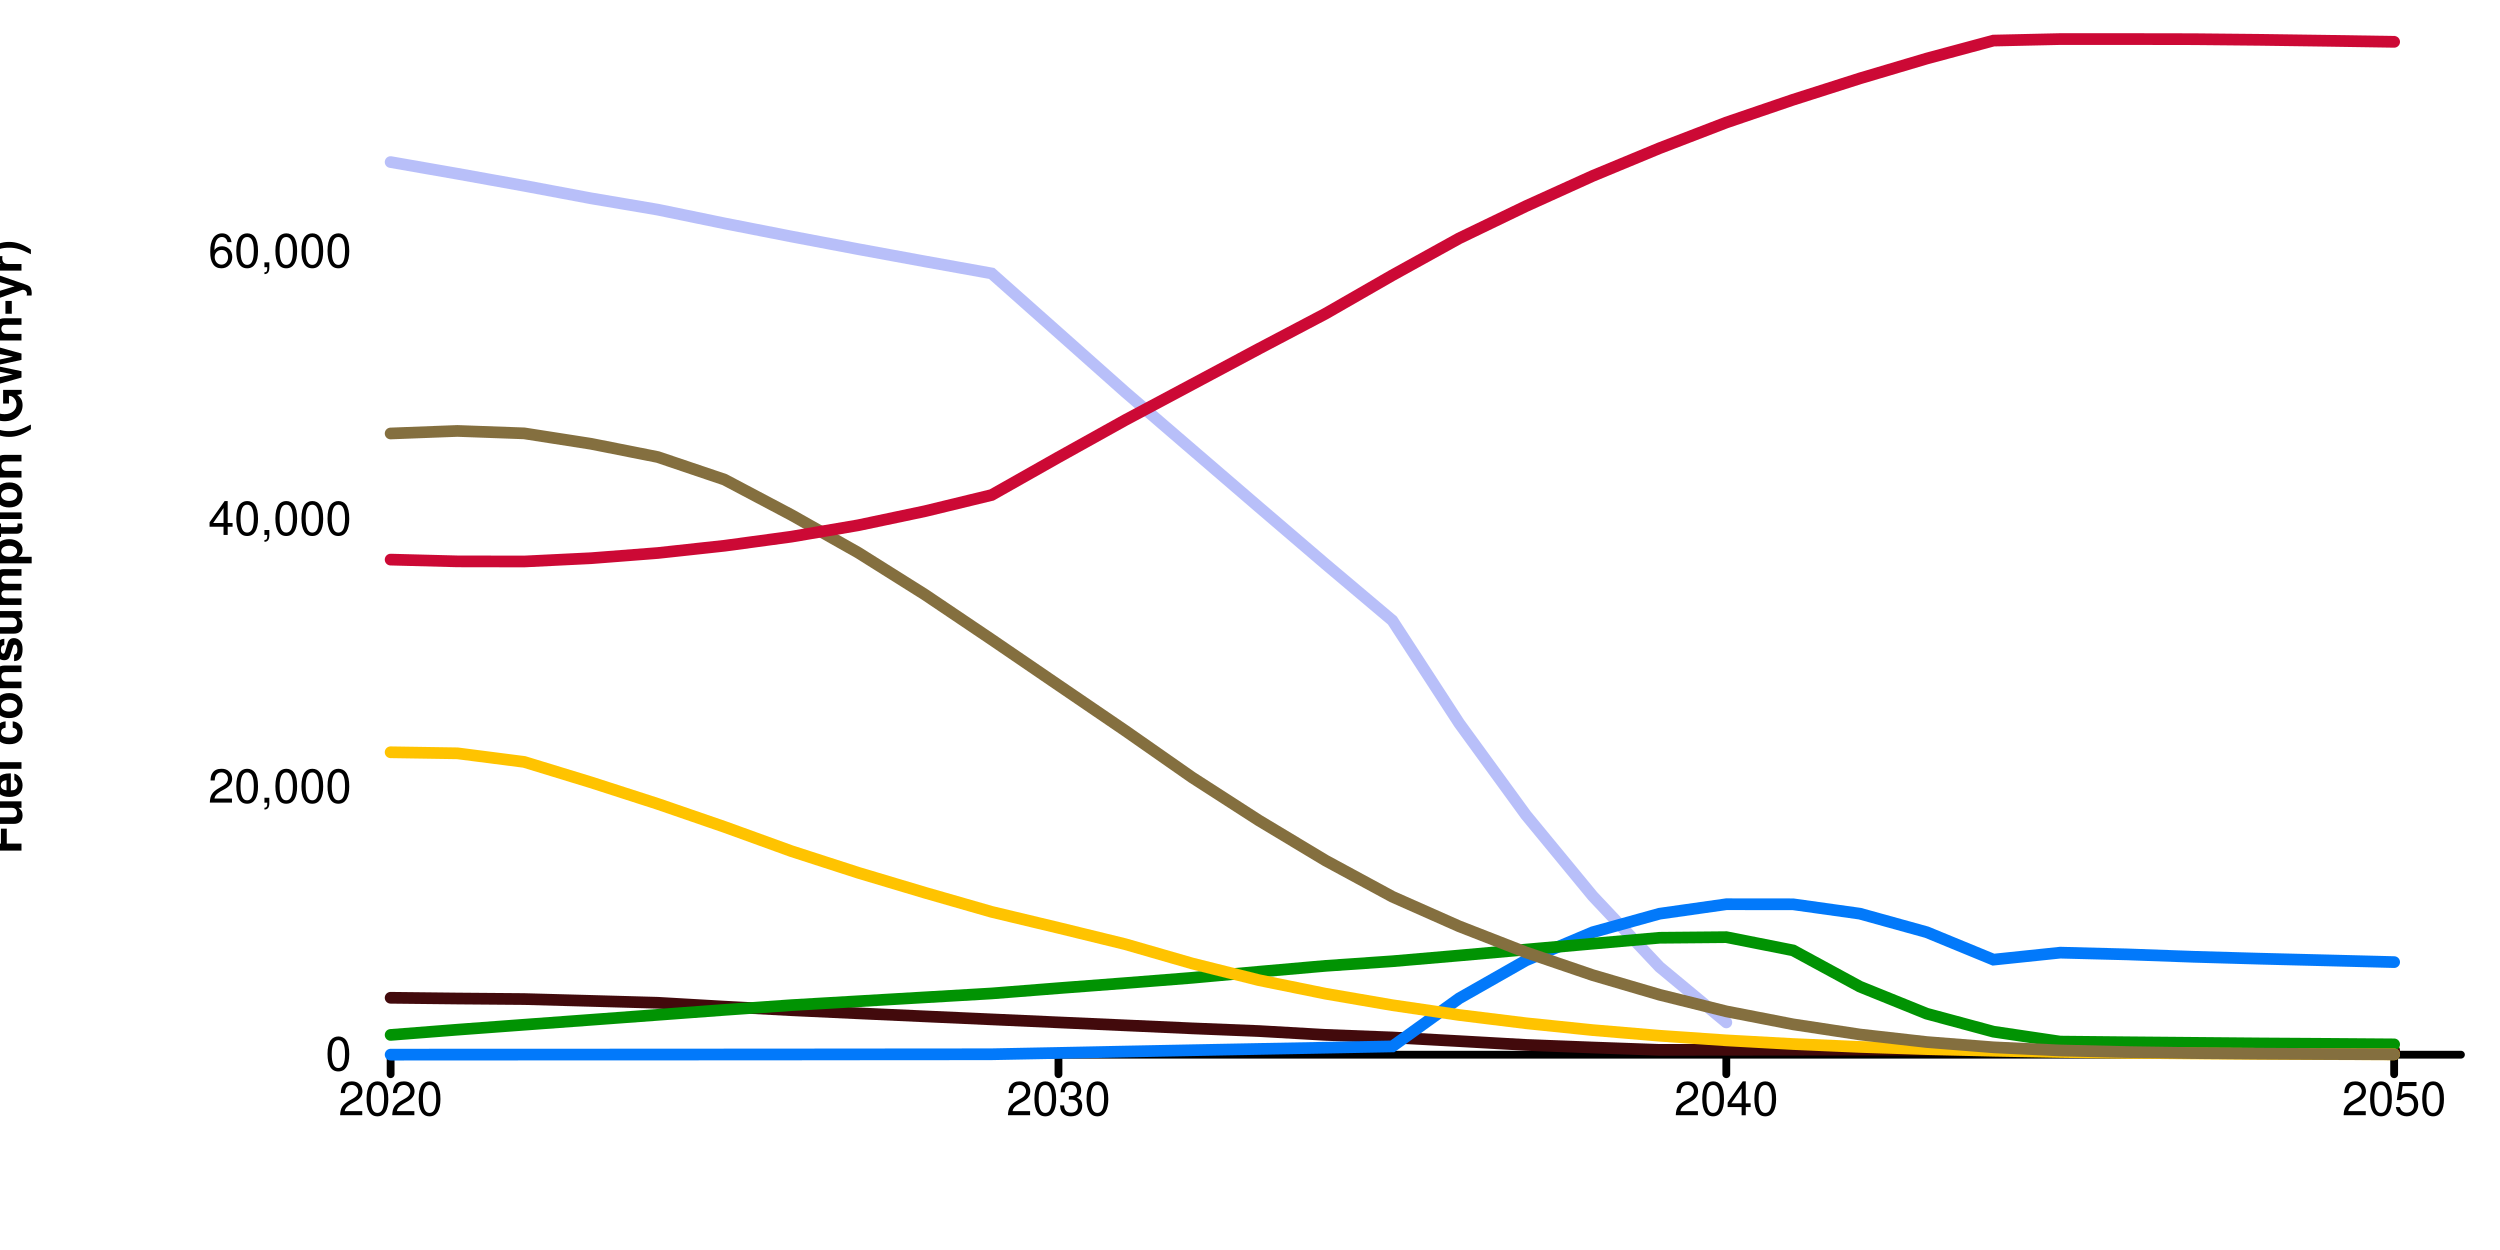
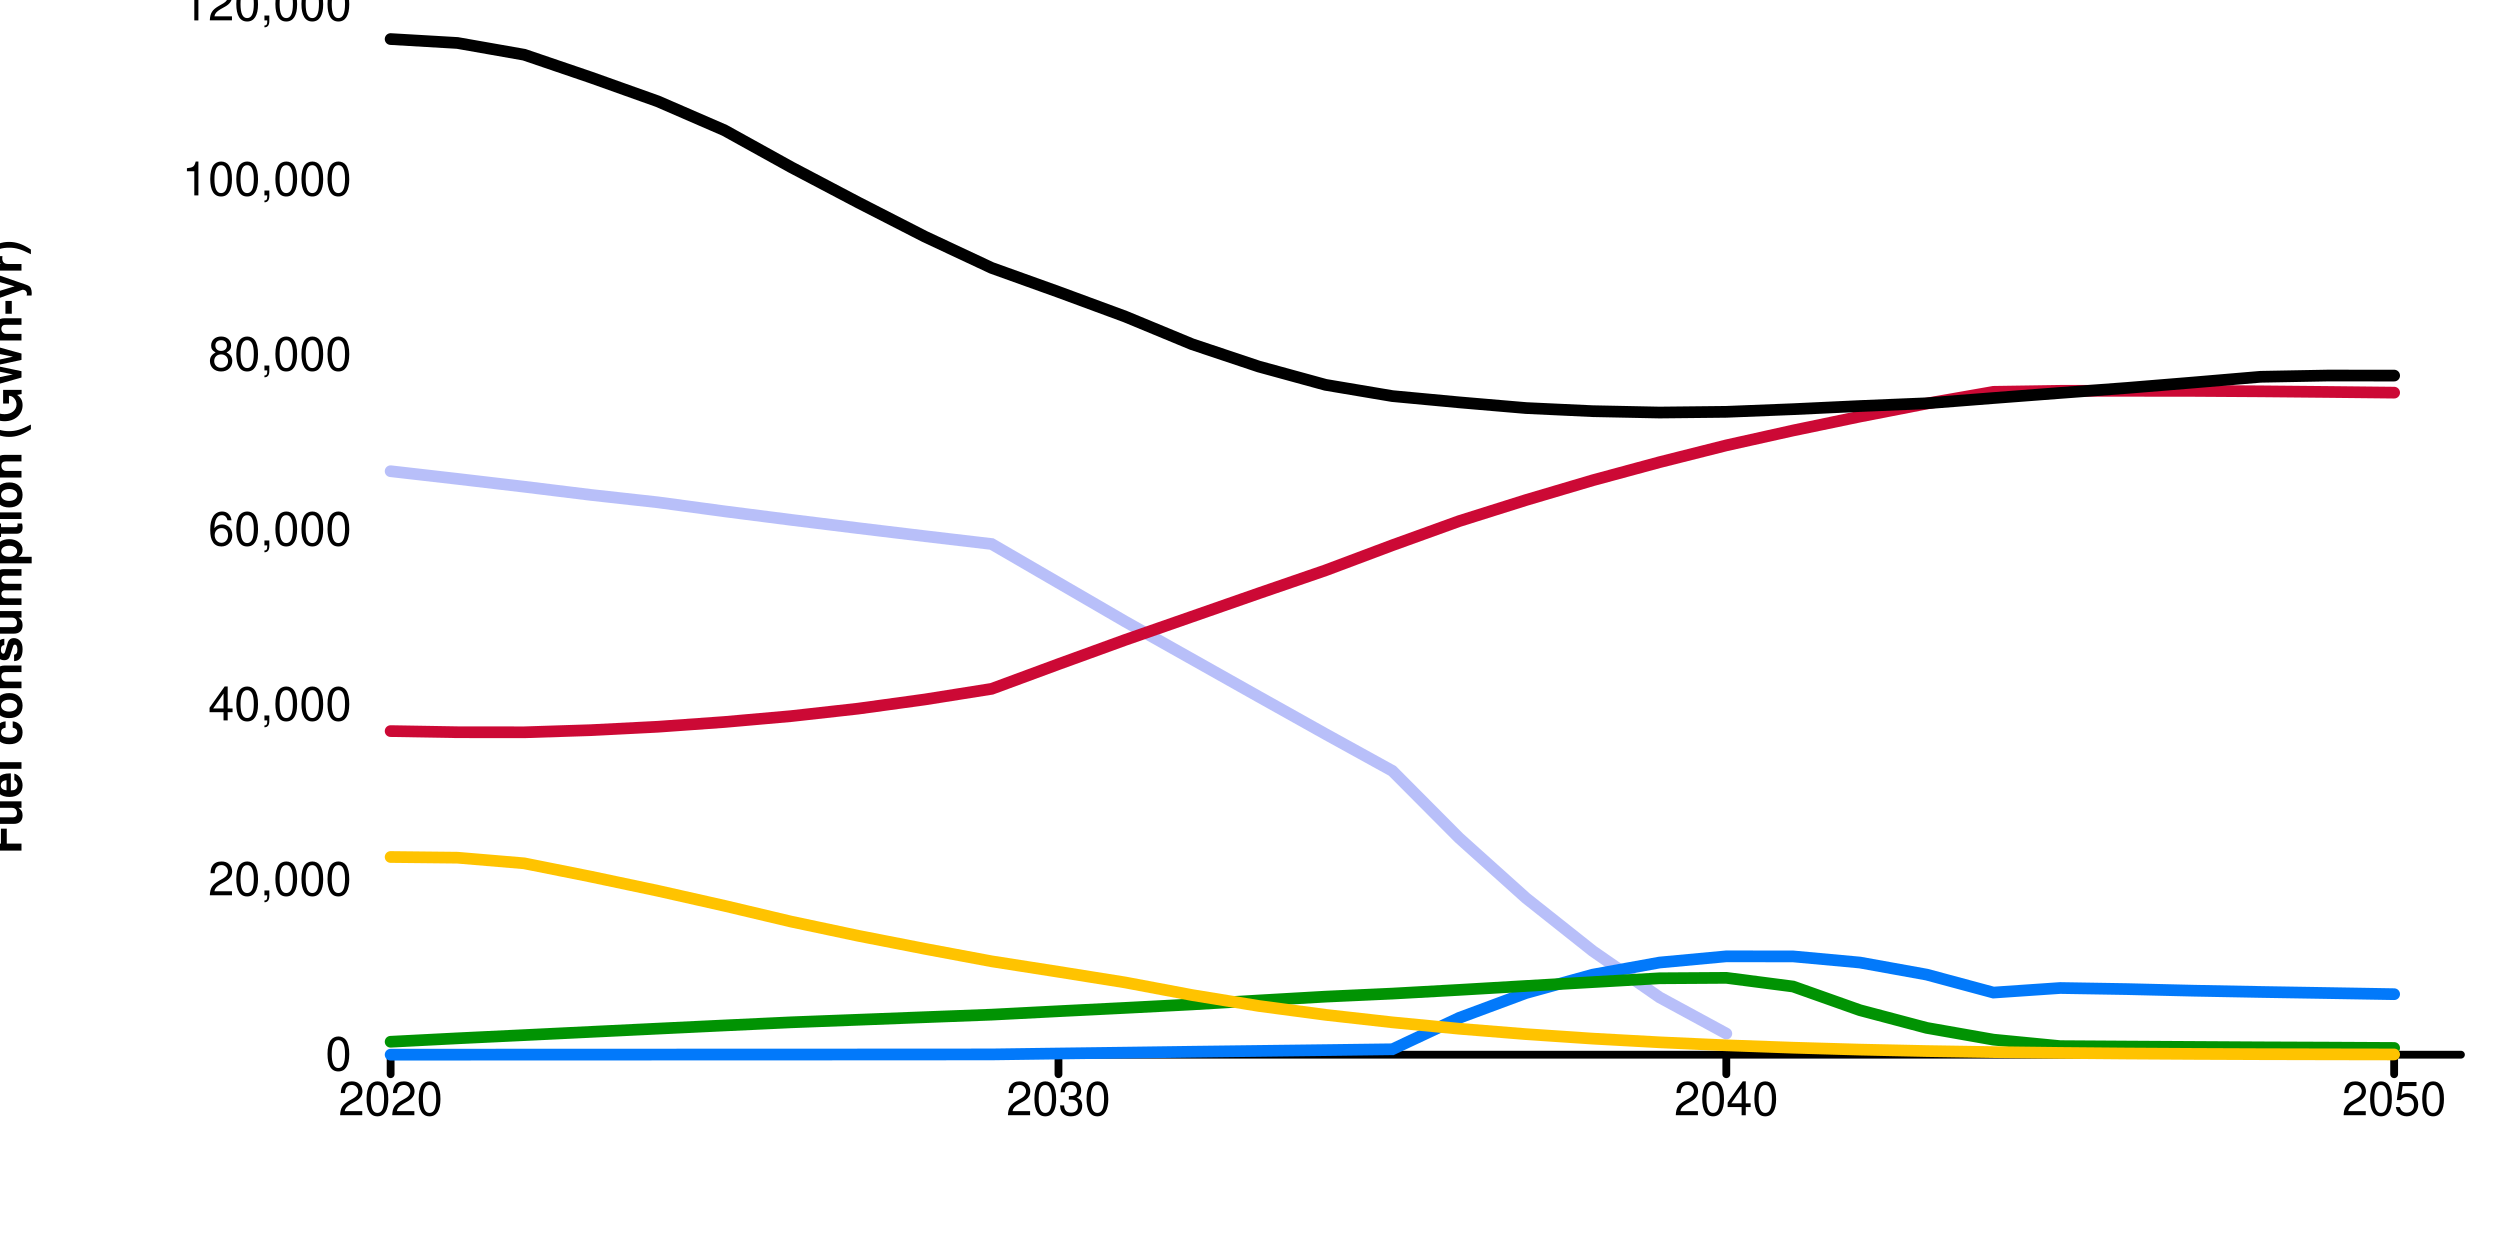
<svg xmlns="http://www.w3.org/2000/svg" width="640" height="320" viewBox="0 0 640 320" style="overflow:display" preserveAspectRatio="xMinYMin meet" overflow="visible">
  <defs>
    <style>
	.data-series path.line { fill-opacity: 0; }
	.data-series path.line.dotted { stroke-dasharray: 12 20 }
	.data-series circle { display: none; }
	.data-series:hover path.line, .data-series.on path.line { stroke-width: 5; }
	.data-series:hover circle, .data-series.on circle { display: inline; }
	.data-series circle:hover, .data-series circle.on { r: 6px!important; fill: black; }
	.grid { font-family: "Helvetica Neue",Helvetica,Arial,"Lucida Grande",sans-serif; }
	.grid line { stroke: rgb(0,0,0); stroke-width: 2; stroke-linecap: round; }
	.grid.grid-x text { text-anchor: middle; dominant-baseline: hanging; transform: translateY(10px); }
	.grid.grid-y text { text-anchor: end; dominant-baseline: middle; transform: translateX(-10px); }
	</style>
  </defs>
  <g class="grid grid-y">
    <line x1="100" y1="270" x2="630" y2="270" data-left="100" />
    <text x="100" y="270" text-anchor="end">0</text>
-     <text x="100" y="201.466" text-anchor="end">20,000</text>
-     <text x="100" y="132.932" text-anchor="end">40,000</text>
-     <text x="100" y="64.399" text-anchor="end">60,000</text>
+     <text x="100" y="225.203" text-anchor="end">20,000</text>
+     <text x="100" y="180.407" text-anchor="end">40,000</text>
+     <text x="100" y="135.61" text-anchor="end">60,000</text>
+     <text x="100" y="90.813" text-anchor="end">80,000</text>
+     <text x="100" y="46.017" text-anchor="end">100,000</text>
+     <text x="100" y="1.22" text-anchor="end">120,000</text>
    <text style="text-anchor:middle;dominant-baseline:hanging;font-weight:bold;transform: translateY(140px) rotate(-90deg);">Fuel consumption (GWh-yr)</text>
  </g>
  <g class="grid grid-x">
    <line class="tick" x1="100" y1="270" x2="100" y2="275" />
    <text x="100" y="270" text-anchor="middle">2020</text>
    <line class="tick" x1="270.968" y1="270" x2="270.968" y2="275" />
    <text x="270.968" y="270" text-anchor="middle">2030</text>
    <line class="tick" x1="441.935" y1="270" x2="441.935" y2="275" />
    <text x="441.935" y="270" text-anchor="middle">2040</text>
    <line class="tick" x1="612.903" y1="270" x2="612.903" y2="275" />
    <text x="612.903" y="270" text-anchor="middle">2050</text>
    <text style="text-anchor:middle;dominant-baseline:hanging;font-weight:bold;transform: translateY(140px) rotate(-90deg);" />
  </g>
-   <g data-scenario="heating-oil" class="data-series">
-     <path d="M 100.00,255.43L 117.10,255.62L 134.19,255.76L 151.29,256.23L 168.39,256.71L 185.48,257.70L 202.58,258.61L 219.68,259.41L 236.77,260.19L 253.87,260.96L 270.97,261.73L 288.06,262.49L 305.16,263.26L 322.26,263.95L 339.35,264.93L 356.45,265.59L 373.55,266.53L 390.65,267.50L 407.74,268.16L 424.84,268.77L 441.94,268.75L 459.03,268.73L 476.13,268.70L 493.23,268.72L 510.32,268.74L 527.42,268.76L 544.52,268.77L 561.61,268.80L 578.71,268.83L 595.81,268.83L 612.90,268.87" id="Heating oil" class="line" stroke="#420A0C" stroke-width="3" stroke-linecap="round" />
-     <circle cx="100.00" cy="255.43" data-y="4251" data-x="2020" r="4" fill="#420A0C" />
-     <circle cx="117.10" cy="255.62" data-y="4196" data-x="2021" r="4" fill="#420A0C" />
-     <circle cx="134.19" cy="255.76" data-y="4157" data-x="2022" r="4" fill="#420A0C" />
-     <circle cx="151.29" cy="256.23" data-y="4019" data-x="2023" r="4" fill="#420A0C" />
-     <circle cx="168.39" cy="256.71" data-y="3878" data-x="2024" r="4" fill="#420A0C" />
-     <circle cx="185.48" cy="257.70" data-y="3589" data-x="2025" r="4" fill="#420A0C" />
-     <circle cx="202.58" cy="258.61" data-y="3323" data-x="2026" r="4" fill="#420A0C" />
-     <circle cx="219.68" cy="259.41" data-y="3090" data-x="2027" r="4" fill="#420A0C" />
-     <circle cx="236.77" cy="260.19" data-y="2862" data-x="2028" r="4" fill="#420A0C" />
-     <circle cx="253.87" cy="260.96" data-y="2639" data-x="2029" r="4" fill="#420A0C" />
-     <circle cx="270.97" cy="261.73" data-y="2414" data-x="2030" r="4" fill="#420A0C" />
-     <circle cx="288.06" cy="262.49" data-y="2191" data-x="2031" r="4" fill="#420A0C" />
-     <circle cx="305.16" cy="263.26" data-y="1967" data-x="2032" r="4" fill="#420A0C" />
-     <circle cx="322.26" cy="263.95" data-y="1767" data-x="2033" r="4" fill="#420A0C" />
-     <circle cx="339.35" cy="264.93" data-y="1481" data-x="2034" r="4" fill="#420A0C" />
-     <circle cx="356.45" cy="265.59" data-y="1288" data-x="2035" r="4" fill="#420A0C" />
-     <circle cx="373.55" cy="266.53" data-y="1014" data-x="2036" r="4" fill="#420A0C" />
-     <circle cx="390.65" cy="267.50" data-y="730" data-x="2037" r="4" fill="#420A0C" />
-     <circle cx="407.74" cy="268.16" data-y="537" data-x="2038" r="4" fill="#420A0C" />
-     <circle cx="424.84" cy="268.77" data-y="358" data-x="2039" r="4" fill="#420A0C" />
-     <circle cx="441.94" cy="268.75" data-y="365" data-x="2040" r="4" fill="#420A0C" />
-     <circle cx="459.03" cy="268.73" data-y="372" data-x="2041" r="4" fill="#420A0C" />
-     <circle cx="476.13" cy="268.70" data-y="379" data-x="2042" r="4" fill="#420A0C" />
-     <circle cx="493.23" cy="268.72" data-y="374" data-x="2043" r="4" fill="#420A0C" />
-     <circle cx="510.32" cy="268.74" data-y="367" data-x="2044" r="4" fill="#420A0C" />
-     <circle cx="527.42" cy="268.76" data-y="363" data-x="2045" r="4" fill="#420A0C" />
-     <circle cx="544.52" cy="268.77" data-y="358" data-x="2046" r="4" fill="#420A0C" />
-     <circle cx="561.61" cy="268.80" data-y="350" data-x="2047" r="4" fill="#420A0C" />
-     <circle cx="578.71" cy="268.83" data-y="342" data-x="2048" r="4" fill="#420A0C" />
-     <circle cx="595.81" cy="268.83" data-y="340" data-x="2049" r="4" fill="#420A0C" />
-     <circle cx="612.90" cy="268.87" data-y="331" data-x="2050" r="4" fill="#420A0C" />
-   </g>
  <g data-scenario="natural-gas" class="data-series">
-     <path d="M 100.00,41.49L 117.10,44.48L 134.19,47.56L 151.29,50.77L 168.39,53.67L 185.48,57.19L 202.58,60.54L 219.68,63.78L 236.77,66.92L 253.87,70.00L 270.97,85.18L 288.06,100.37L 305.16,115.09L 322.26,129.80L 339.35,144.43L 356.45,158.85L 373.55,185.16L 390.65,208.65L 407.74,229.39L 424.84,247.54L 441.94,261.74" id="Natural gas" class="line" stroke="#B8BFF9" stroke-width="3" stroke-linecap="round" />
-     <circle cx="100.00" cy="41.49" data-y="66686" data-x="2020" r="4" fill="#B8BFF9" />
-     <circle cx="117.10" cy="44.48" data-y="65814" data-x="2021" r="4" fill="#B8BFF9" />
-     <circle cx="134.19" cy="47.56" data-y="64914" data-x="2022" r="4" fill="#B8BFF9" />
-     <circle cx="151.29" cy="50.77" data-y="63976" data-x="2023" r="4" fill="#B8BFF9" />
-     <circle cx="168.39" cy="53.67" data-y="63132" data-x="2024" r="4" fill="#B8BFF9" />
-     <circle cx="185.48" cy="57.19" data-y="62103" data-x="2025" r="4" fill="#B8BFF9" />
-     <circle cx="202.58" cy="60.54" data-y="61127" data-x="2026" r="4" fill="#B8BFF9" />
-     <circle cx="219.68" cy="63.78" data-y="60181" data-x="2027" r="4" fill="#B8BFF9" />
-     <circle cx="236.77" cy="66.92" data-y="59263" data-x="2028" r="4" fill="#B8BFF9" />
-     <circle cx="253.87" cy="70.00" data-y="58364" data-x="2029" r="4" fill="#B8BFF9" />
-     <circle cx="270.97" cy="85.18" data-y="53934" data-x="2030" r="4" fill="#B8BFF9" />
-     <circle cx="288.06" cy="100.37" data-y="49503" data-x="2031" r="4" fill="#B8BFF9" />
-     <circle cx="305.16" cy="115.09" data-y="45208" data-x="2032" r="4" fill="#B8BFF9" />
-     <circle cx="322.26" cy="129.80" data-y="40915" data-x="2033" r="4" fill="#B8BFF9" />
-     <circle cx="339.35" cy="144.43" data-y="36645" data-x="2034" r="4" fill="#B8BFF9" />
-     <circle cx="356.45" cy="158.85" data-y="32436" data-x="2035" r="4" fill="#B8BFF9" />
-     <circle cx="373.55" cy="185.16" data-y="24759" data-x="2036" r="4" fill="#B8BFF9" />
-     <circle cx="390.65" cy="208.65" data-y="17903" data-x="2037" r="4" fill="#B8BFF9" />
-     <circle cx="407.74" cy="229.39" data-y="11851" data-x="2038" r="4" fill="#B8BFF9" />
-     <circle cx="424.84" cy="247.54" data-y="6553" data-x="2039" r="4" fill="#B8BFF9" />
-     <circle cx="441.94" cy="261.74" data-y="2411" data-x="2040" r="4" fill="#B8BFF9" />
+     <path d="M 100.00,120.63L 117.10,122.59L 134.19,124.60L 151.29,126.70L 168.39,128.59L 185.48,130.90L 202.58,133.09L 219.68,135.20L 236.77,137.26L 253.87,139.27L 270.97,149.20L 288.06,159.12L 305.16,168.74L 322.26,178.36L 339.35,187.92L 356.45,197.35L 373.55,214.54L 390.65,229.90L 407.74,243.46L 424.84,255.32L 441.94,264.60" id="Natural gas" class="line" stroke="#B8BFF9" stroke-width="3" stroke-linecap="round" />
+     <circle cx="100.00" cy="120.63" data-y="66686" data-x="2020" r="4" fill="#B8BFF9" />
+     <circle cx="117.10" cy="122.59" data-y="65814" data-x="2021" r="4" fill="#B8BFF9" />
+     <circle cx="134.19" cy="124.60" data-y="64914" data-x="2022" r="4" fill="#B8BFF9" />
+     <circle cx="151.29" cy="126.70" data-y="63976" data-x="2023" r="4" fill="#B8BFF9" />
+     <circle cx="168.39" cy="128.59" data-y="63132" data-x="2024" r="4" fill="#B8BFF9" />
+     <circle cx="185.48" cy="130.90" data-y="62103" data-x="2025" r="4" fill="#B8BFF9" />
+     <circle cx="202.58" cy="133.09" data-y="61127" data-x="2026" r="4" fill="#B8BFF9" />
+     <circle cx="219.68" cy="135.20" data-y="60181" data-x="2027" r="4" fill="#B8BFF9" />
+     <circle cx="236.77" cy="137.26" data-y="59263" data-x="2028" r="4" fill="#B8BFF9" />
+     <circle cx="253.87" cy="139.27" data-y="58364" data-x="2029" r="4" fill="#B8BFF9" />
+     <circle cx="270.97" cy="149.20" data-y="53934" data-x="2030" r="4" fill="#B8BFF9" />
+     <circle cx="288.06" cy="159.12" data-y="49503" data-x="2031" r="4" fill="#B8BFF9" />
+     <circle cx="305.16" cy="168.74" data-y="45208" data-x="2032" r="4" fill="#B8BFF9" />
+     <circle cx="322.26" cy="178.36" data-y="40915" data-x="2033" r="4" fill="#B8BFF9" />
+     <circle cx="339.35" cy="187.92" data-y="36645" data-x="2034" r="4" fill="#B8BFF9" />
+     <circle cx="356.45" cy="197.35" data-y="32436" data-x="2035" r="4" fill="#B8BFF9" />
+     <circle cx="373.55" cy="214.54" data-y="24759" data-x="2036" r="4" fill="#B8BFF9" />
+     <circle cx="390.65" cy="229.90" data-y="17903" data-x="2037" r="4" fill="#B8BFF9" />
+     <circle cx="407.74" cy="243.46" data-y="11851" data-x="2038" r="4" fill="#B8BFF9" />
+     <circle cx="424.84" cy="255.32" data-y="6553" data-x="2039" r="4" fill="#B8BFF9" />
+     <circle cx="441.94" cy="264.60" data-y="2411" data-x="2040" r="4" fill="#B8BFF9" />
  </g>
  <g data-scenario="hydrogen" class="data-series">
-     <path d="M 100.00,269.99L 117.10,269.98L 134.19,269.97L 151.29,269.97L 168.39,269.96L 185.48,269.95L 202.58,269.94L 219.68,269.92L 236.77,269.91L 253.87,269.89L 270.97,269.55L 288.06,269.20L 305.16,268.86L 322.26,268.53L 339.35,268.21L 356.45,267.88L 373.55,255.58L 390.65,245.86L 407.74,238.65L 424.84,233.91L 441.94,231.48L 459.03,231.50L 476.13,233.90L 493.23,238.64L 510.32,245.67L 527.42,243.88L 544.52,244.32L 561.61,244.94L 578.71,245.43L 595.81,245.86L 612.90,246.30" id="Hydrogen" class="line" stroke="#0279FA" stroke-width="3" stroke-linecap="round" />
-     <circle cx="100.00" cy="269.99" data-y="2" data-x="2020" r="4" fill="#0279FA" />
-     <circle cx="117.10" cy="269.98" data-y="6" data-x="2021" r="4" fill="#0279FA" />
-     <circle cx="134.19" cy="269.97" data-y="9" data-x="2022" r="4" fill="#0279FA" />
-     <circle cx="151.29" cy="269.97" data-y="10" data-x="2023" r="4" fill="#0279FA" />
-     <circle cx="168.39" cy="269.96" data-y="13" data-x="2024" r="4" fill="#0279FA" />
-     <circle cx="185.48" cy="269.95" data-y="16" data-x="2025" r="4" fill="#0279FA" />
-     <circle cx="202.58" cy="269.94" data-y="18" data-x="2026" r="4" fill="#0279FA" />
-     <circle cx="219.68" cy="269.92" data-y="22" data-x="2027" r="4" fill="#0279FA" />
-     <circle cx="236.77" cy="269.91" data-y="27" data-x="2028" r="4" fill="#0279FA" />
-     <circle cx="253.87" cy="269.89" data-y="32" data-x="2029" r="4" fill="#0279FA" />
-     <circle cx="270.97" cy="269.55" data-y="132" data-x="2030" r="4" fill="#0279FA" />
-     <circle cx="288.06" cy="269.20" data-y="234" data-x="2031" r="4" fill="#0279FA" />
-     <circle cx="305.16" cy="268.86" data-y="333" data-x="2032" r="4" fill="#0279FA" />
-     <circle cx="322.26" cy="268.53" data-y="430" data-x="2033" r="4" fill="#0279FA" />
-     <circle cx="339.35" cy="268.21" data-y="523" data-x="2034" r="4" fill="#0279FA" />
-     <circle cx="356.45" cy="267.88" data-y="619" data-x="2035" r="4" fill="#0279FA" />
-     <circle cx="373.55" cy="255.58" data-y="4208" data-x="2036" r="4" fill="#0279FA" />
-     <circle cx="390.65" cy="245.86" data-y="7044" data-x="2037" r="4" fill="#0279FA" />
-     <circle cx="407.74" cy="238.65" data-y="9150" data-x="2038" r="4" fill="#0279FA" />
-     <circle cx="424.84" cy="233.91" data-y="10532" data-x="2039" r="4" fill="#0279FA" />
-     <circle cx="441.94" cy="231.48" data-y="11242" data-x="2040" r="4" fill="#0279FA" />
-     <circle cx="459.03" cy="231.50" data-y="11234" data-x="2041" r="4" fill="#0279FA" />
-     <circle cx="476.13" cy="233.90" data-y="10534" data-x="2042" r="4" fill="#0279FA" />
-     <circle cx="493.23" cy="238.64" data-y="9153" data-x="2043" r="4" fill="#0279FA" />
-     <circle cx="510.32" cy="245.67" data-y="7099" data-x="2044" r="4" fill="#0279FA" />
-     <circle cx="527.42" cy="243.88" data-y="7622" data-x="2045" r="4" fill="#0279FA" />
-     <circle cx="544.52" cy="244.32" data-y="7495" data-x="2046" r="4" fill="#0279FA" />
-     <circle cx="561.61" cy="244.94" data-y="7312" data-x="2047" r="4" fill="#0279FA" />
-     <circle cx="578.71" cy="245.43" data-y="7170" data-x="2048" r="4" fill="#0279FA" />
-     <circle cx="595.81" cy="245.86" data-y="7045" data-x="2049" r="4" fill="#0279FA" />
-     <circle cx="612.90" cy="246.30" data-y="6917" data-x="2050" r="4" fill="#0279FA" />
+     <path d="M 100.00,270.00L 117.10,269.99L 134.19,269.98L 151.29,269.98L 168.39,269.97L 185.48,269.96L 202.58,269.96L 219.68,269.95L 236.77,269.94L 253.87,269.93L 270.97,269.70L 288.06,269.48L 305.16,269.25L 322.26,269.04L 339.35,268.83L 356.45,268.61L 373.55,260.57L 390.65,254.22L 407.74,249.51L 424.84,246.41L 441.94,244.82L 459.03,244.84L 476.13,246.41L 493.23,249.50L 510.32,254.10L 527.42,252.93L 544.52,253.21L 561.61,253.62L 578.71,253.94L 595.81,254.22L 612.90,254.51" id="Hydrogen" class="line" stroke="#0279FA" stroke-width="3" stroke-linecap="round" />
+     <circle cx="100.00" cy="270.00" data-y="2" data-x="2020" r="4" fill="#0279FA" />
+     <circle cx="117.10" cy="269.99" data-y="6" data-x="2021" r="4" fill="#0279FA" />
+     <circle cx="134.19" cy="269.98" data-y="9" data-x="2022" r="4" fill="#0279FA" />
+     <circle cx="151.29" cy="269.98" data-y="10" data-x="2023" r="4" fill="#0279FA" />
+     <circle cx="168.39" cy="269.97" data-y="13" data-x="2024" r="4" fill="#0279FA" />
+     <circle cx="185.48" cy="269.96" data-y="16" data-x="2025" r="4" fill="#0279FA" />
+     <circle cx="202.58" cy="269.96" data-y="18" data-x="2026" r="4" fill="#0279FA" />
+     <circle cx="219.68" cy="269.95" data-y="22" data-x="2027" r="4" fill="#0279FA" />
+     <circle cx="236.77" cy="269.94" data-y="27" data-x="2028" r="4" fill="#0279FA" />
+     <circle cx="253.87" cy="269.93" data-y="32" data-x="2029" r="4" fill="#0279FA" />
+     <circle cx="270.97" cy="269.70" data-y="132" data-x="2030" r="4" fill="#0279FA" />
+     <circle cx="288.06" cy="269.48" data-y="234" data-x="2031" r="4" fill="#0279FA" />
+     <circle cx="305.16" cy="269.25" data-y="333" data-x="2032" r="4" fill="#0279FA" />
+     <circle cx="322.26" cy="269.04" data-y="430" data-x="2033" r="4" fill="#0279FA" />
+     <circle cx="339.35" cy="268.83" data-y="523" data-x="2034" r="4" fill="#0279FA" />
+     <circle cx="356.45" cy="268.61" data-y="619" data-x="2035" r="4" fill="#0279FA" />
+     <circle cx="373.55" cy="260.57" data-y="4208" data-x="2036" r="4" fill="#0279FA" />
+     <circle cx="390.65" cy="254.22" data-y="7044" data-x="2037" r="4" fill="#0279FA" />
+     <circle cx="407.74" cy="249.51" data-y="9150" data-x="2038" r="4" fill="#0279FA" />
+     <circle cx="424.84" cy="246.41" data-y="10532" data-x="2039" r="4" fill="#0279FA" />
+     <circle cx="441.94" cy="244.82" data-y="11242" data-x="2040" r="4" fill="#0279FA" />
+     <circle cx="459.03" cy="244.84" data-y="11234" data-x="2041" r="4" fill="#0279FA" />
+     <circle cx="476.13" cy="246.41" data-y="10534" data-x="2042" r="4" fill="#0279FA" />
+     <circle cx="493.23" cy="249.50" data-y="9153" data-x="2043" r="4" fill="#0279FA" />
+     <circle cx="510.32" cy="254.10" data-y="7099" data-x="2044" r="4" fill="#0279FA" />
+     <circle cx="527.42" cy="252.93" data-y="7622" data-x="2045" r="4" fill="#0279FA" />
+     <circle cx="544.52" cy="253.21" data-y="7495" data-x="2046" r="4" fill="#0279FA" />
+     <circle cx="561.61" cy="253.62" data-y="7312" data-x="2047" r="4" fill="#0279FA" />
+     <circle cx="578.71" cy="253.94" data-y="7170" data-x="2048" r="4" fill="#0279FA" />
+     <circle cx="595.81" cy="254.22" data-y="7045" data-x="2049" r="4" fill="#0279FA" />
+     <circle cx="612.90" cy="254.51" data-y="6917" data-x="2050" r="4" fill="#0279FA" />
  </g>
  <g data-scenario="bioenergy" class="data-series">
-     <path d="M 100.00,264.94L 117.10,263.60L 134.19,262.33L 151.29,261.07L 168.39,259.80L 185.48,258.53L 202.58,257.32L 219.68,256.32L 236.77,255.32L 253.87,254.32L 270.97,252.97L 288.06,251.67L 305.16,250.32L 322.26,248.76L 339.35,247.26L 356.45,246.08L 373.55,244.61L 390.65,243.09L 407.74,241.58L 424.84,240.07L 441.94,239.91L 459.03,243.30L 476.13,252.58L 493.23,259.50L 510.32,264.11L 527.42,266.65L 544.52,266.82L 561.61,266.97L 578.71,267.12L 595.81,267.23L 612.90,267.36" id="Bioenergy" class="line" stroke="#019303" stroke-width="3" stroke-linecap="round" />
-     <circle cx="100.00" cy="264.94" data-y="1478" data-x="2020" r="4" fill="#019303" />
-     <circle cx="117.10" cy="263.60" data-y="1869" data-x="2021" r="4" fill="#019303" />
-     <circle cx="134.19" cy="262.33" data-y="2238" data-x="2022" r="4" fill="#019303" />
-     <circle cx="151.29" cy="261.07" data-y="2607" data-x="2023" r="4" fill="#019303" />
-     <circle cx="168.39" cy="259.80" data-y="2976" data-x="2024" r="4" fill="#019303" />
-     <circle cx="185.48" cy="258.53" data-y="3346" data-x="2025" r="4" fill="#019303" />
-     <circle cx="202.58" cy="257.32" data-y="3700" data-x="2026" r="4" fill="#019303" />
-     <circle cx="219.68" cy="256.32" data-y="3991" data-x="2027" r="4" fill="#019303" />
-     <circle cx="236.77" cy="255.32" data-y="4285" data-x="2028" r="4" fill="#019303" />
-     <circle cx="253.87" cy="254.32" data-y="4577" data-x="2029" r="4" fill="#019303" />
-     <circle cx="270.97" cy="252.97" data-y="4970" data-x="2030" r="4" fill="#019303" />
-     <circle cx="288.06" cy="251.67" data-y="5349" data-x="2031" r="4" fill="#019303" />
-     <circle cx="305.16" cy="250.32" data-y="5744" data-x="2032" r="4" fill="#019303" />
-     <circle cx="322.26" cy="248.76" data-y="6198" data-x="2033" r="4" fill="#019303" />
-     <circle cx="339.35" cy="247.26" data-y="6636" data-x="2034" r="4" fill="#019303" />
-     <circle cx="356.45" cy="246.08" data-y="6981" data-x="2035" r="4" fill="#019303" />
-     <circle cx="373.55" cy="244.61" data-y="7409" data-x="2036" r="4" fill="#019303" />
-     <circle cx="390.65" cy="243.09" data-y="7854" data-x="2037" r="4" fill="#019303" />
-     <circle cx="407.74" cy="241.58" data-y="8295" data-x="2038" r="4" fill="#019303" />
-     <circle cx="424.84" cy="240.07" data-y="8733" data-x="2039" r="4" fill="#019303" />
-     <circle cx="441.94" cy="239.91" data-y="8782" data-x="2040" r="4" fill="#019303" />
-     <circle cx="459.03" cy="243.30" data-y="7791" data-x="2041" r="4" fill="#019303" />
-     <circle cx="476.13" cy="252.58" data-y="5085" data-x="2042" r="4" fill="#019303" />
-     <circle cx="493.23" cy="259.50" data-y="3063" data-x="2043" r="4" fill="#019303" />
-     <circle cx="510.32" cy="264.11" data-y="1720" data-x="2044" r="4" fill="#019303" />
-     <circle cx="527.42" cy="266.65" data-y="979" data-x="2045" r="4" fill="#019303" />
-     <circle cx="544.52" cy="266.82" data-y="929" data-x="2046" r="4" fill="#019303" />
-     <circle cx="561.61" cy="266.97" data-y="883" data-x="2047" r="4" fill="#019303" />
-     <circle cx="578.71" cy="267.12" data-y="841" data-x="2048" r="4" fill="#019303" />
-     <circle cx="595.81" cy="267.23" data-y="807" data-x="2049" r="4" fill="#019303" />
-     <circle cx="612.90" cy="267.36" data-y="770" data-x="2050" r="4" fill="#019303" />
+     <path d="M 100.00,266.69L 117.10,265.81L 134.19,264.99L 151.29,264.16L 168.39,263.33L 185.48,262.51L 202.58,261.71L 219.68,261.06L 236.77,260.40L 253.87,259.75L 270.97,258.87L 288.06,258.02L 305.16,257.13L 322.26,256.12L 339.35,255.14L 356.45,254.36L 373.55,253.41L 390.65,252.41L 407.74,251.42L 424.84,250.44L 441.94,250.33L 459.03,252.55L 476.13,258.61L 493.23,263.14L 510.32,266.15L 527.42,267.81L 544.52,267.92L 561.61,268.02L 578.71,268.12L 595.81,268.19L 612.90,268.28" id="Bioenergy" class="line" stroke="#019303" stroke-width="3" stroke-linecap="round" />
+     <circle cx="100.00" cy="266.69" data-y="1478" data-x="2020" r="4" fill="#019303" />
+     <circle cx="117.10" cy="265.81" data-y="1869" data-x="2021" r="4" fill="#019303" />
+     <circle cx="134.19" cy="264.99" data-y="2238" data-x="2022" r="4" fill="#019303" />
+     <circle cx="151.29" cy="264.16" data-y="2607" data-x="2023" r="4" fill="#019303" />
+     <circle cx="168.39" cy="263.33" data-y="2976" data-x="2024" r="4" fill="#019303" />
+     <circle cx="185.48" cy="262.51" data-y="3346" data-x="2025" r="4" fill="#019303" />
+     <circle cx="202.58" cy="261.71" data-y="3700" data-x="2026" r="4" fill="#019303" />
+     <circle cx="219.68" cy="261.06" data-y="3991" data-x="2027" r="4" fill="#019303" />
+     <circle cx="236.77" cy="260.40" data-y="4285" data-x="2028" r="4" fill="#019303" />
+     <circle cx="253.87" cy="259.75" data-y="4577" data-x="2029" r="4" fill="#019303" />
+     <circle cx="270.97" cy="258.87" data-y="4970" data-x="2030" r="4" fill="#019303" />
+     <circle cx="288.06" cy="258.02" data-y="5349" data-x="2031" r="4" fill="#019303" />
+     <circle cx="305.16" cy="257.13" data-y="5744" data-x="2032" r="4" fill="#019303" />
+     <circle cx="322.26" cy="256.12" data-y="6198" data-x="2033" r="4" fill="#019303" />
+     <circle cx="339.35" cy="255.14" data-y="6636" data-x="2034" r="4" fill="#019303" />
+     <circle cx="356.45" cy="254.36" data-y="6981" data-x="2035" r="4" fill="#019303" />
+     <circle cx="373.55" cy="253.41" data-y="7409" data-x="2036" r="4" fill="#019303" />
+     <circle cx="390.65" cy="252.41" data-y="7854" data-x="2037" r="4" fill="#019303" />
+     <circle cx="407.74" cy="251.42" data-y="8295" data-x="2038" r="4" fill="#019303" />
+     <circle cx="424.84" cy="250.44" data-y="8733" data-x="2039" r="4" fill="#019303" />
+     <circle cx="441.94" cy="250.33" data-y="8782" data-x="2040" r="4" fill="#019303" />
+     <circle cx="459.03" cy="252.55" data-y="7791" data-x="2041" r="4" fill="#019303" />
+     <circle cx="476.13" cy="258.61" data-y="5085" data-x="2042" r="4" fill="#019303" />
+     <circle cx="493.23" cy="263.14" data-y="3063" data-x="2043" r="4" fill="#019303" />
+     <circle cx="510.32" cy="266.15" data-y="1720" data-x="2044" r="4" fill="#019303" />
+     <circle cx="527.42" cy="267.81" data-y="979" data-x="2045" r="4" fill="#019303" />
+     <circle cx="544.52" cy="267.92" data-y="929" data-x="2046" r="4" fill="#019303" />
+     <circle cx="561.61" cy="268.02" data-y="883" data-x="2047" r="4" fill="#019303" />
+     <circle cx="578.71" cy="268.12" data-y="841" data-x="2048" r="4" fill="#019303" />
+     <circle cx="595.81" cy="268.19" data-y="807" data-x="2049" r="4" fill="#019303" />
+     <circle cx="612.90" cy="268.28" data-y="770" data-x="2050" r="4" fill="#019303" />
  </g>
  <g data-scenario="petrol" class="data-series">
-     <path d="M 100.00,192.58L 117.10,192.85L 134.19,195.05L 151.29,200.28L 168.39,205.80L 185.48,211.69L 202.58,217.89L 219.68,223.42L 236.77,228.53L 253.87,233.44L 270.97,237.53L 288.06,241.71L 305.16,246.64L 322.26,250.92L 339.35,254.39L 356.45,257.33L 373.55,259.84L 390.65,261.95L 407.74,263.71L 424.84,265.15L 441.94,266.33L 459.03,267.27L 476.13,268.01L 493.23,268.57L 510.32,268.99L 527.42,269.31L 544.52,269.53L 561.61,269.69L 578.71,269.79L 595.81,269.86L 612.90,269.91" id="Petrol" class="line" stroke="#FFC300" stroke-width="3" stroke-linecap="round" />
-     <circle cx="100.00" cy="192.58" data-y="22594" data-x="2020" r="4" fill="#FFC300" />
-     <circle cx="117.10" cy="192.85" data-y="22514" data-x="2021" r="4" fill="#FFC300" />
-     <circle cx="134.19" cy="195.05" data-y="21872" data-x="2022" r="4" fill="#FFC300" />
-     <circle cx="151.29" cy="200.28" data-y="20345" data-x="2023" r="4" fill="#FFC300" />
-     <circle cx="168.39" cy="205.80" data-y="18734" data-x="2024" r="4" fill="#FFC300" />
-     <circle cx="185.48" cy="211.69" data-y="17015" data-x="2025" r="4" fill="#FFC300" />
-     <circle cx="202.58" cy="217.89" data-y="15206" data-x="2026" r="4" fill="#FFC300" />
-     <circle cx="219.68" cy="223.42" data-y="13592" data-x="2027" r="4" fill="#FFC300" />
-     <circle cx="236.77" cy="228.53" data-y="12101" data-x="2028" r="4" fill="#FFC300" />
-     <circle cx="253.87" cy="233.44" data-y="10670" data-x="2029" r="4" fill="#FFC300" />
-     <circle cx="270.97" cy="237.53" data-y="9475" data-x="2030" r="4" fill="#FFC300" />
-     <circle cx="288.06" cy="241.71" data-y="8255" data-x="2031" r="4" fill="#FFC300" />
-     <circle cx="305.16" cy="246.64" data-y="6818" data-x="2032" r="4" fill="#FFC300" />
-     <circle cx="322.26" cy="250.92" data-y="5569" data-x="2033" r="4" fill="#FFC300" />
-     <circle cx="339.35" cy="254.39" data-y="4556" data-x="2034" r="4" fill="#FFC300" />
-     <circle cx="356.45" cy="257.33" data-y="3698" data-x="2035" r="4" fill="#FFC300" />
-     <circle cx="373.55" cy="259.84" data-y="2964" data-x="2036" r="4" fill="#FFC300" />
-     <circle cx="390.65" cy="261.95" data-y="2348" data-x="2037" r="4" fill="#FFC300" />
-     <circle cx="407.74" cy="263.71" data-y="1836" data-x="2038" r="4" fill="#FFC300" />
-     <circle cx="424.84" cy="265.15" data-y="1414" data-x="2039" r="4" fill="#FFC300" />
-     <circle cx="441.94" cy="266.33" data-y="1070" data-x="2040" r="4" fill="#FFC300" />
-     <circle cx="459.03" cy="267.27" data-y="797" data-x="2041" r="4" fill="#FFC300" />
-     <circle cx="476.13" cy="268.01" data-y="582" data-x="2042" r="4" fill="#FFC300" />
-     <circle cx="493.23" cy="268.57" data-y="417" data-x="2043" r="4" fill="#FFC300" />
-     <circle cx="510.32" cy="268.99" data-y="294" data-x="2044" r="4" fill="#FFC300" />
-     <circle cx="527.42" cy="269.31" data-y="201" data-x="2045" r="4" fill="#FFC300" />
-     <circle cx="544.52" cy="269.53" data-y="136" data-x="2046" r="4" fill="#FFC300" />
-     <circle cx="561.61" cy="269.69" data-y="91" data-x="2047" r="4" fill="#FFC300" />
-     <circle cx="578.71" cy="269.79" data-y="60" data-x="2048" r="4" fill="#FFC300" />
-     <circle cx="595.81" cy="269.86" data-y="40" data-x="2049" r="4" fill="#FFC300" />
-     <circle cx="612.90" cy="269.91" data-y="26" data-x="2050" r="4" fill="#FFC300" />
-   </g>
-   <g data-scenario="diesel" class="data-series">
-     <path d="M 100.00,110.97L 117.10,110.32L 134.19,110.94L 151.29,113.61L 168.39,117.00L 185.48,122.78L 202.58,131.82L 219.68,141.47L 236.77,152.21L 253.87,163.73L 270.97,175.41L 288.06,187.06L 305.16,199.01L 322.26,210.03L 339.35,220.30L 356.45,229.56L 373.55,237.14L 390.65,243.81L 407.74,249.64L 424.84,254.66L 441.94,258.91L 459.03,262.23L 476.13,264.83L 493.23,266.76L 510.32,268.11L 527.42,268.92L 544.52,269.33L 561.61,269.59L 578.71,269.74L 595.81,269.84L 612.90,269.91" id="Diesel" class="line" stroke="#846F3F" stroke-width="3" stroke-linecap="round" />
-     <circle cx="100.00" cy="110.97" data-y="46409" data-x="2020" r="4" fill="#846F3F" />
-     <circle cx="117.10" cy="110.32" data-y="46600" data-x="2021" r="4" fill="#846F3F" />
-     <circle cx="134.19" cy="110.94" data-y="46417" data-x="2022" r="4" fill="#846F3F" />
-     <circle cx="151.29" cy="113.61" data-y="45638" data-x="2023" r="4" fill="#846F3F" />
-     <circle cx="168.39" cy="117.00" data-y="44650" data-x="2024" r="4" fill="#846F3F" />
-     <circle cx="185.48" cy="122.78" data-y="42963" data-x="2025" r="4" fill="#846F3F" />
-     <circle cx="202.58" cy="131.82" data-y="40326" data-x="2026" r="4" fill="#846F3F" />
-     <circle cx="219.68" cy="141.47" data-y="37508" data-x="2027" r="4" fill="#846F3F" />
-     <circle cx="236.77" cy="152.21" data-y="34375" data-x="2028" r="4" fill="#846F3F" />
-     <circle cx="253.87" cy="163.73" data-y="31012" data-x="2029" r="4" fill="#846F3F" />
-     <circle cx="270.97" cy="175.41" data-y="27605" data-x="2030" r="4" fill="#846F3F" />
-     <circle cx="288.06" cy="187.06" data-y="24203" data-x="2031" r="4" fill="#846F3F" />
-     <circle cx="305.16" cy="199.01" data-y="20717" data-x="2032" r="4" fill="#846F3F" />
-     <circle cx="322.26" cy="210.03" data-y="17500" data-x="2033" r="4" fill="#846F3F" />
-     <circle cx="339.35" cy="220.30" data-y="14505" data-x="2034" r="4" fill="#846F3F" />
-     <circle cx="356.45" cy="229.56" data-y="11801" data-x="2035" r="4" fill="#846F3F" />
-     <circle cx="373.55" cy="237.14" data-y="9590" data-x="2036" r="4" fill="#846F3F" />
-     <circle cx="390.65" cy="243.81" data-y="7643" data-x="2037" r="4" fill="#846F3F" />
-     <circle cx="407.74" cy="249.64" data-y="5942" data-x="2038" r="4" fill="#846F3F" />
-     <circle cx="424.84" cy="254.66" data-y="4478" data-x="2039" r="4" fill="#846F3F" />
-     <circle cx="441.94" cy="258.91" data-y="3235" data-x="2040" r="4" fill="#846F3F" />
-     <circle cx="459.03" cy="262.23" data-y="2268" data-x="2041" r="4" fill="#846F3F" />
-     <circle cx="476.13" cy="264.83" data-y="1510" data-x="2042" r="4" fill="#846F3F" />
-     <circle cx="493.23" cy="266.76" data-y="946" data-x="2043" r="4" fill="#846F3F" />
-     <circle cx="510.32" cy="268.11" data-y="553" data-x="2044" r="4" fill="#846F3F" />
-     <circle cx="527.42" cy="268.92" data-y="316" data-x="2045" r="4" fill="#846F3F" />
-     <circle cx="544.52" cy="269.33" data-y="196" data-x="2046" r="4" fill="#846F3F" />
-     <circle cx="561.61" cy="269.59" data-y="119" data-x="2047" r="4" fill="#846F3F" />
-     <circle cx="578.71" cy="269.74" data-y="76" data-x="2048" r="4" fill="#846F3F" />
-     <circle cx="595.81" cy="269.84" data-y="46" data-x="2049" r="4" fill="#846F3F" />
-     <circle cx="612.90" cy="269.91" data-y="27" data-x="2050" r="4" fill="#846F3F" />
+     <path d="M 100.00,219.39L 117.10,219.57L 134.19,221.01L 151.29,224.43L 168.39,228.04L 185.48,231.89L 202.58,235.94L 219.68,239.56L 236.77,242.90L 253.87,246.10L 270.97,248.78L 288.06,251.51L 305.16,254.73L 322.26,257.53L 339.35,259.80L 356.45,261.72L 373.55,263.36L 390.65,264.74L 407.74,265.89L 424.84,266.83L 441.94,267.60L 459.03,268.21L 476.13,268.70L 493.23,269.07L 510.32,269.34L 527.42,269.55L 544.52,269.70L 561.61,269.80L 578.71,269.87L 595.81,269.91L 612.90,269.94" id="Petrol" class="line" stroke="#FFC300" stroke-width="3" stroke-linecap="round" />
+     <circle cx="100.00" cy="219.39" data-y="22594" data-x="2020" r="4" fill="#FFC300" />
+     <circle cx="117.10" cy="219.57" data-y="22514" data-x="2021" r="4" fill="#FFC300" />
+     <circle cx="134.19" cy="221.01" data-y="21872" data-x="2022" r="4" fill="#FFC300" />
+     <circle cx="151.29" cy="224.43" data-y="20345" data-x="2023" r="4" fill="#FFC300" />
+     <circle cx="168.39" cy="228.04" data-y="18734" data-x="2024" r="4" fill="#FFC300" />
+     <circle cx="185.48" cy="231.89" data-y="17015" data-x="2025" r="4" fill="#FFC300" />
+     <circle cx="202.58" cy="235.94" data-y="15206" data-x="2026" r="4" fill="#FFC300" />
+     <circle cx="219.68" cy="239.56" data-y="13592" data-x="2027" r="4" fill="#FFC300" />
+     <circle cx="236.77" cy="242.90" data-y="12101" data-x="2028" r="4" fill="#FFC300" />
+     <circle cx="253.87" cy="246.10" data-y="10670" data-x="2029" r="4" fill="#FFC300" />
+     <circle cx="270.97" cy="248.78" data-y="9475" data-x="2030" r="4" fill="#FFC300" />
+     <circle cx="288.06" cy="251.51" data-y="8255" data-x="2031" r="4" fill="#FFC300" />
+     <circle cx="305.16" cy="254.73" data-y="6818" data-x="2032" r="4" fill="#FFC300" />
+     <circle cx="322.26" cy="257.53" data-y="5569" data-x="2033" r="4" fill="#FFC300" />
+     <circle cx="339.35" cy="259.80" data-y="4556" data-x="2034" r="4" fill="#FFC300" />
+     <circle cx="356.45" cy="261.72" data-y="3698" data-x="2035" r="4" fill="#FFC300" />
+     <circle cx="373.55" cy="263.36" data-y="2964" data-x="2036" r="4" fill="#FFC300" />
+     <circle cx="390.65" cy="264.74" data-y="2348" data-x="2037" r="4" fill="#FFC300" />
+     <circle cx="407.74" cy="265.89" data-y="1836" data-x="2038" r="4" fill="#FFC300" />
+     <circle cx="424.84" cy="266.83" data-y="1414" data-x="2039" r="4" fill="#FFC300" />
+     <circle cx="441.94" cy="267.60" data-y="1070" data-x="2040" r="4" fill="#FFC300" />
+     <circle cx="459.03" cy="268.21" data-y="797" data-x="2041" r="4" fill="#FFC300" />
+     <circle cx="476.13" cy="268.70" data-y="582" data-x="2042" r="4" fill="#FFC300" />
+     <circle cx="493.23" cy="269.07" data-y="417" data-x="2043" r="4" fill="#FFC300" />
+     <circle cx="510.32" cy="269.34" data-y="294" data-x="2044" r="4" fill="#FFC300" />
+     <circle cx="527.42" cy="269.55" data-y="201" data-x="2045" r="4" fill="#FFC300" />
+     <circle cx="544.52" cy="269.70" data-y="136" data-x="2046" r="4" fill="#FFC300" />
+     <circle cx="561.61" cy="269.80" data-y="91" data-x="2047" r="4" fill="#FFC300" />
+     <circle cx="578.71" cy="269.87" data-y="60" data-x="2048" r="4" fill="#FFC300" />
+     <circle cx="595.81" cy="269.91" data-y="40" data-x="2049" r="4" fill="#FFC300" />
+     <circle cx="612.90" cy="269.94" data-y="26" data-x="2050" r="4" fill="#FFC300" />
  </g>
  <g data-scenario="electricity" class="data-series">
-     <path d="M 100.00,143.26L 117.10,143.71L 134.19,143.74L 151.29,142.90L 168.39,141.57L 185.48,139.71L 202.58,137.39L 219.68,134.47L 236.77,130.87L 253.87,126.72L 270.97,117.05L 288.06,107.54L 305.16,98.42L 322.26,89.29L 339.35,80.29L 356.45,70.47L 373.55,61.01L 390.65,52.77L 407.74,45.03L 424.84,37.94L 441.94,31.36L 459.03,25.53L 476.13,20.07L 493.23,14.99L 510.32,10.39L 527.42,10.00L 544.52,10.00L 561.61,10.03L 578.71,10.20L 595.81,10.44L 612.90,10.71" id="Electricity" class="line" stroke="#cc0935" stroke-width="3" stroke-linecap="round" />
-     <circle cx="100.00" cy="143.26" data-y="36987" data-x="2020" r="4" fill="#cc0935" />
-     <circle cx="117.10" cy="143.71" data-y="36856" data-x="2021" r="4" fill="#cc0935" />
-     <circle cx="134.19" cy="143.74" data-y="36847" data-x="2022" r="4" fill="#cc0935" />
-     <circle cx="151.29" cy="142.90" data-y="37092" data-x="2023" r="4" fill="#cc0935" />
-     <circle cx="168.39" cy="141.57" data-y="37479" data-x="2024" r="4" fill="#cc0935" />
-     <circle cx="185.48" cy="139.71" data-y="38023" data-x="2025" r="4" fill="#cc0935" />
-     <circle cx="202.58" cy="137.39" data-y="38699" data-x="2026" r="4" fill="#cc0935" />
-     <circle cx="219.68" cy="134.47" data-y="39551" data-x="2027" r="4" fill="#cc0935" />
-     <circle cx="236.77" cy="130.87" data-y="40602" data-x="2028" r="4" fill="#cc0935" />
-     <circle cx="253.87" cy="126.72" data-y="41814" data-x="2029" r="4" fill="#cc0935" />
-     <circle cx="270.97" cy="117.05" data-y="44635" data-x="2030" r="4" fill="#cc0935" />
-     <circle cx="288.06" cy="107.54" data-y="47409" data-x="2031" r="4" fill="#cc0935" />
-     <circle cx="305.16" cy="98.42" data-y="50071" data-x="2032" r="4" fill="#cc0935" />
-     <circle cx="322.26" cy="89.29" data-y="52737" data-x="2033" r="4" fill="#cc0935" />
-     <circle cx="339.35" cy="80.29" data-y="55362" data-x="2034" r="4" fill="#cc0935" />
-     <circle cx="356.45" cy="70.47" data-y="58228" data-x="2035" r="4" fill="#cc0935" />
-     <circle cx="373.55" cy="61.01" data-y="60988" data-x="2036" r="4" fill="#cc0935" />
-     <circle cx="390.65" cy="52.77" data-y="63394" data-x="2037" r="4" fill="#cc0935" />
-     <circle cx="407.74" cy="45.03" data-y="65651" data-x="2038" r="4" fill="#cc0935" />
-     <circle cx="424.84" cy="37.94" data-y="67721" data-x="2039" r="4" fill="#cc0935" />
-     <circle cx="441.94" cy="31.36" data-y="69642" data-x="2040" r="4" fill="#cc0935" />
-     <circle cx="459.03" cy="25.53" data-y="71344" data-x="2041" r="4" fill="#cc0935" />
-     <circle cx="476.13" cy="20.07" data-y="72936" data-x="2042" r="4" fill="#cc0935" />
-     <circle cx="493.23" cy="14.99" data-y="74420" data-x="2043" r="4" fill="#cc0935" />
-     <circle cx="510.32" cy="10.39" data-y="75762" data-x="2044" r="4" fill="#cc0935" />
-     <circle cx="527.42" cy="10.00" data-y="75875" data-x="2045" r="4" fill="#cc0935" />
-     <circle cx="544.52" cy="10.00" data-y="75874" data-x="2046" r="4" fill="#cc0935" />
-     <circle cx="561.61" cy="10.03" data-y="75867" data-x="2047" r="4" fill="#cc0935" />
-     <circle cx="578.71" cy="10.20" data-y="75818" data-x="2048" r="4" fill="#cc0935" />
-     <circle cx="595.81" cy="10.44" data-y="75747" data-x="2049" r="4" fill="#cc0935" />
-     <circle cx="612.90" cy="10.71" data-y="75667" data-x="2050" r="4" fill="#cc0935" />
+     <path d="M 100.00,187.16L 117.10,187.45L 134.19,187.47L 151.29,186.92L 168.39,186.05L 185.48,184.83L 202.58,183.32L 219.68,181.41L 236.77,179.06L 253.87,176.34L 270.97,170.02L 288.06,163.81L 305.16,157.85L 322.26,151.88L 339.35,146.00L 356.45,139.58L 373.55,133.40L 390.65,128.01L 407.74,122.95L 424.84,118.32L 441.94,114.01L 459.03,110.20L 476.13,106.64L 493.23,103.31L 510.32,100.31L 527.42,100.05L 544.52,100.05L 561.61,100.07L 578.71,100.18L 595.81,100.34L 612.90,100.52" id="Electricity" class="line" stroke="#cc0935" stroke-width="3" stroke-linecap="round" />
+     <circle cx="100.00" cy="187.16" data-y="36987" data-x="2020" r="4" fill="#cc0935" />
+     <circle cx="117.10" cy="187.45" data-y="36856" data-x="2021" r="4" fill="#cc0935" />
+     <circle cx="134.19" cy="187.47" data-y="36847" data-x="2022" r="4" fill="#cc0935" />
+     <circle cx="151.29" cy="186.92" data-y="37092" data-x="2023" r="4" fill="#cc0935" />
+     <circle cx="168.39" cy="186.05" data-y="37479" data-x="2024" r="4" fill="#cc0935" />
+     <circle cx="185.48" cy="184.83" data-y="38023" data-x="2025" r="4" fill="#cc0935" />
+     <circle cx="202.58" cy="183.32" data-y="38699" data-x="2026" r="4" fill="#cc0935" />
+     <circle cx="219.68" cy="181.41" data-y="39551" data-x="2027" r="4" fill="#cc0935" />
+     <circle cx="236.77" cy="179.06" data-y="40602" data-x="2028" r="4" fill="#cc0935" />
+     <circle cx="253.87" cy="176.34" data-y="41814" data-x="2029" r="4" fill="#cc0935" />
+     <circle cx="270.97" cy="170.02" data-y="44635" data-x="2030" r="4" fill="#cc0935" />
+     <circle cx="288.06" cy="163.81" data-y="47409" data-x="2031" r="4" fill="#cc0935" />
+     <circle cx="305.16" cy="157.85" data-y="50071" data-x="2032" r="4" fill="#cc0935" />
+     <circle cx="322.26" cy="151.88" data-y="52737" data-x="2033" r="4" fill="#cc0935" />
+     <circle cx="339.35" cy="146.00" data-y="55362" data-x="2034" r="4" fill="#cc0935" />
+     <circle cx="356.45" cy="139.58" data-y="58228" data-x="2035" r="4" fill="#cc0935" />
+     <circle cx="373.55" cy="133.40" data-y="60988" data-x="2036" r="4" fill="#cc0935" />
+     <circle cx="390.65" cy="128.01" data-y="63394" data-x="2037" r="4" fill="#cc0935" />
+     <circle cx="407.74" cy="122.95" data-y="65651" data-x="2038" r="4" fill="#cc0935" />
+     <circle cx="424.84" cy="118.32" data-y="67721" data-x="2039" r="4" fill="#cc0935" />
+     <circle cx="441.94" cy="114.01" data-y="69642" data-x="2040" r="4" fill="#cc0935" />
+     <circle cx="459.03" cy="110.20" data-y="71344" data-x="2041" r="4" fill="#cc0935" />
+     <circle cx="476.13" cy="106.64" data-y="72936" data-x="2042" r="4" fill="#cc0935" />
+     <circle cx="493.23" cy="103.31" data-y="74420" data-x="2043" r="4" fill="#cc0935" />
+     <circle cx="510.32" cy="100.31" data-y="75762" data-x="2044" r="4" fill="#cc0935" />
+     <circle cx="527.42" cy="100.05" data-y="75875" data-x="2045" r="4" fill="#cc0935" />
+     <circle cx="544.52" cy="100.05" data-y="75874" data-x="2046" r="4" fill="#cc0935" />
+     <circle cx="561.61" cy="100.07" data-y="75867" data-x="2047" r="4" fill="#cc0935" />
+     <circle cx="578.71" cy="100.18" data-y="75818" data-x="2048" r="4" fill="#cc0935" />
+     <circle cx="595.81" cy="100.34" data-y="75747" data-x="2049" r="4" fill="#cc0935" />
+     <circle cx="612.90" cy="100.52" data-y="75667" data-x="2050" r="4" fill="#cc0935" />
+   </g>
+   <g data-scenario="total-emissions" class="data-series">
+     <path d="M 100.00,10.00L 117.10,11.00L 134.19,14.01L 151.29,19.84L 168.39,25.94L 185.48,33.36L 202.58,42.83L 219.68,51.83L 236.77,60.58L 253.87,68.59L 270.97,74.73L 288.06,81.04L 305.16,88.12L 322.26,93.84L 339.35,98.52L 356.45,101.40L 373.55,103.00L 390.65,104.46L 407.74,105.26L 424.84,105.61L 441.94,105.43L 459.03,104.75L 476.13,103.95L 493.23,103.24L 510.32,101.90L 527.42,100.59L 544.52,99.31L 561.61,97.91L 578.71,96.46L 595.81,96.14L 612.90,96.15" id="Total Emissions" class="line" stroke="#000000" stroke-width="3" stroke-linecap="round" />
+     <circle cx="100.00" cy="10.00" data-y="116080" data-x="2020" r="4" fill="#000000" />
+     <circle cx="117.10" cy="11.00" data-y="115633" data-x="2021" r="4" fill="#000000" />
+     <circle cx="134.19" cy="14.01" data-y="114289" data-x="2022" r="4" fill="#000000" />
+     <circle cx="151.29" cy="19.84" data-y="111687" data-x="2023" r="4" fill="#000000" />
+     <circle cx="168.39" cy="25.94" data-y="108963" data-x="2024" r="4" fill="#000000" />
+     <circle cx="185.48" cy="33.36" data-y="105651" data-x="2025" r="4" fill="#000000" />
+     <circle cx="202.58" cy="42.83" data-y="101422" data-x="2026" r="4" fill="#000000" />
+     <circle cx="219.68" cy="51.83" data-y="97403" data-x="2027" r="4" fill="#000000" />
+     <circle cx="236.77" cy="60.58" data-y="93500" data-x="2028" r="4" fill="#000000" />
+     <circle cx="253.87" cy="68.59" data-y="89922" data-x="2029" r="4" fill="#000000" />
+     <circle cx="270.97" cy="74.73" data-y="87180" data-x="2030" r="4" fill="#000000" />
+     <circle cx="288.06" cy="81.04" data-y="84363" data-x="2031" r="4" fill="#000000" />
+     <circle cx="305.16" cy="88.12" data-y="81203" data-x="2032" r="4" fill="#000000" />
+     <circle cx="322.26" cy="93.84" data-y="78647" data-x="2033" r="4" fill="#000000" />
+     <circle cx="339.35" cy="98.52" data-y="76558" data-x="2034" r="4" fill="#000000" />
+     <circle cx="356.45" cy="101.40" data-y="75272" data-x="2035" r="4" fill="#000000" />
+     <circle cx="373.55" cy="103.00" data-y="74560" data-x="2036" r="4" fill="#000000" />
+     <circle cx="390.65" cy="104.46" data-y="73906" data-x="2037" r="4" fill="#000000" />
+     <circle cx="407.74" cy="105.26" data-y="73549" data-x="2038" r="4" fill="#000000" />
+     <circle cx="424.84" cy="105.61" data-y="73394" data-x="2039" r="4" fill="#000000" />
+     <circle cx="441.94" cy="105.43" data-y="73476" data-x="2040" r="4" fill="#000000" />
+     <circle cx="459.03" cy="104.75" data-y="73776" data-x="2041" r="4" fill="#000000" />
+     <circle cx="476.13" cy="103.95" data-y="74136" data-x="2042" r="4" fill="#000000" />
+     <circle cx="493.23" cy="103.24" data-y="74453" data-x="2043" r="4" fill="#000000" />
+     <circle cx="510.32" cy="101.90" data-y="75052" data-x="2044" r="4" fill="#000000" />
+     <circle cx="527.42" cy="100.59" data-y="75636" data-x="2045" r="4" fill="#000000" />
+     <circle cx="544.52" cy="99.31" data-y="76208" data-x="2046" r="4" fill="#000000" />
+     <circle cx="561.61" cy="97.91" data-y="76832" data-x="2047" r="4" fill="#000000" />
+     <circle cx="578.71" cy="96.46" data-y="77480" data-x="2048" r="4" fill="#000000" />
+     <circle cx="595.81" cy="96.14" data-y="77622" data-x="2049" r="4" fill="#000000" />
+     <circle cx="612.90" cy="96.15" data-y="77618" data-x="2050" r="4" fill="#000000" />
  </g>
</svg>
